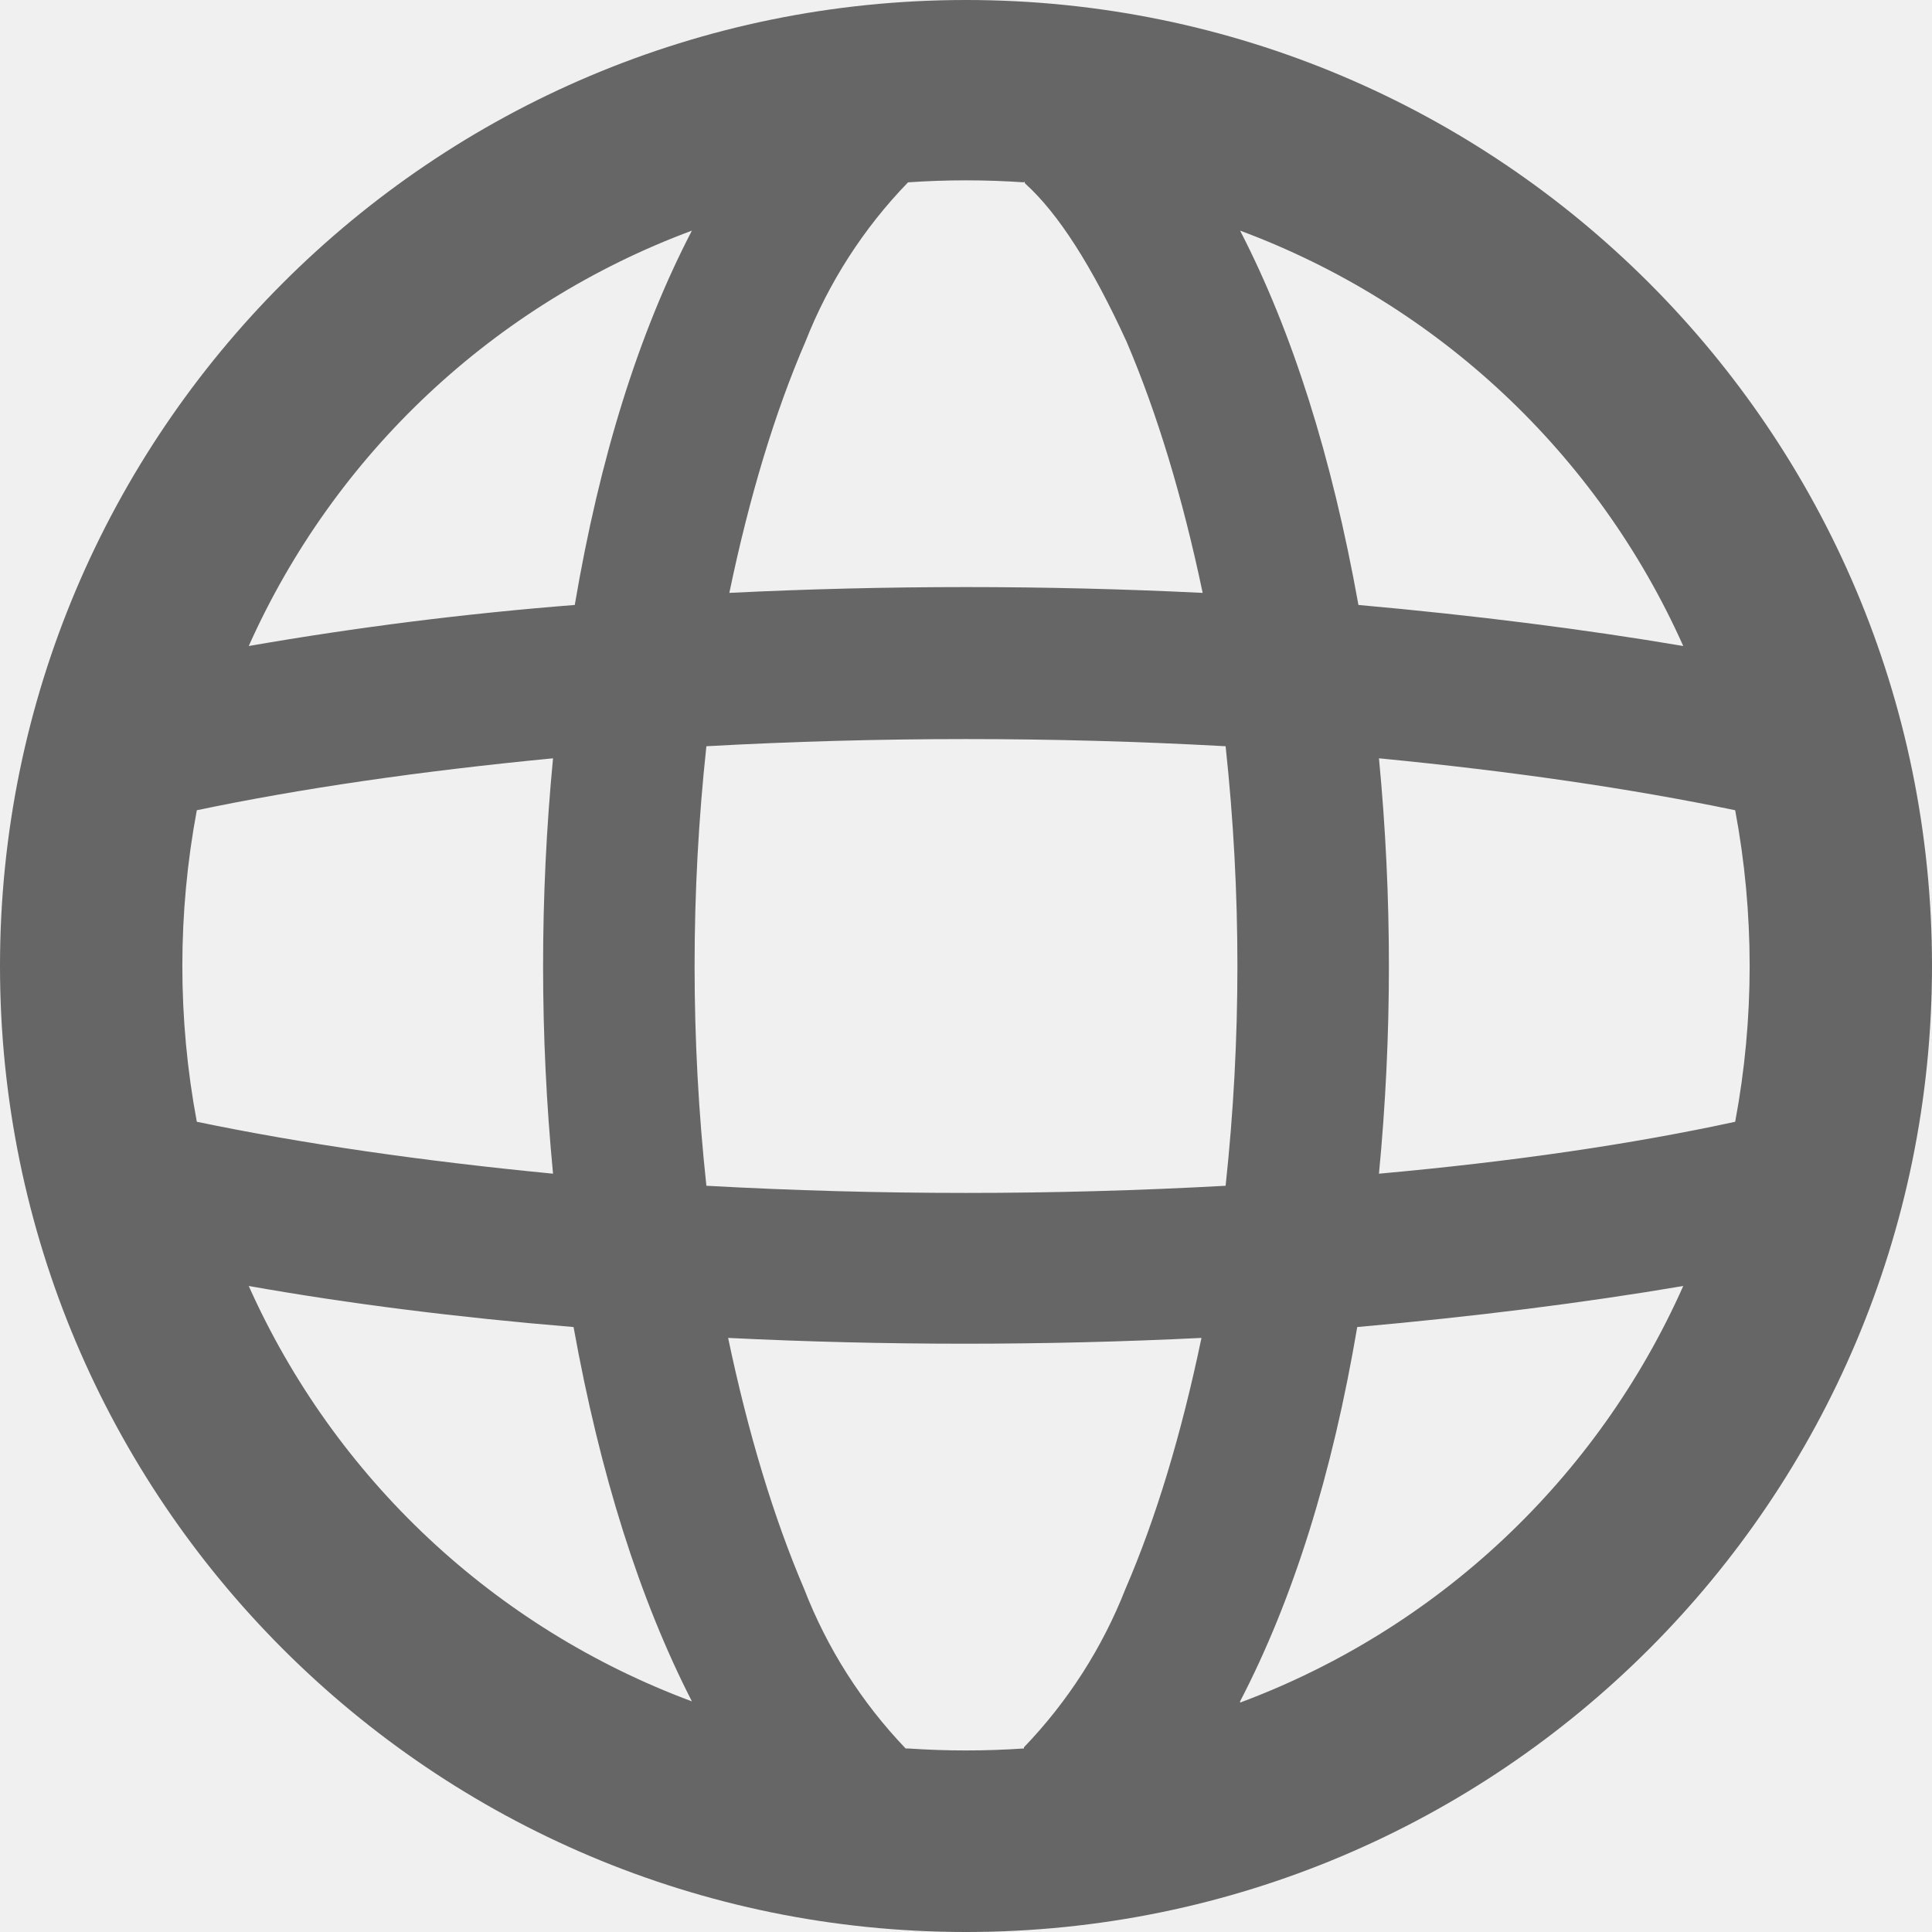
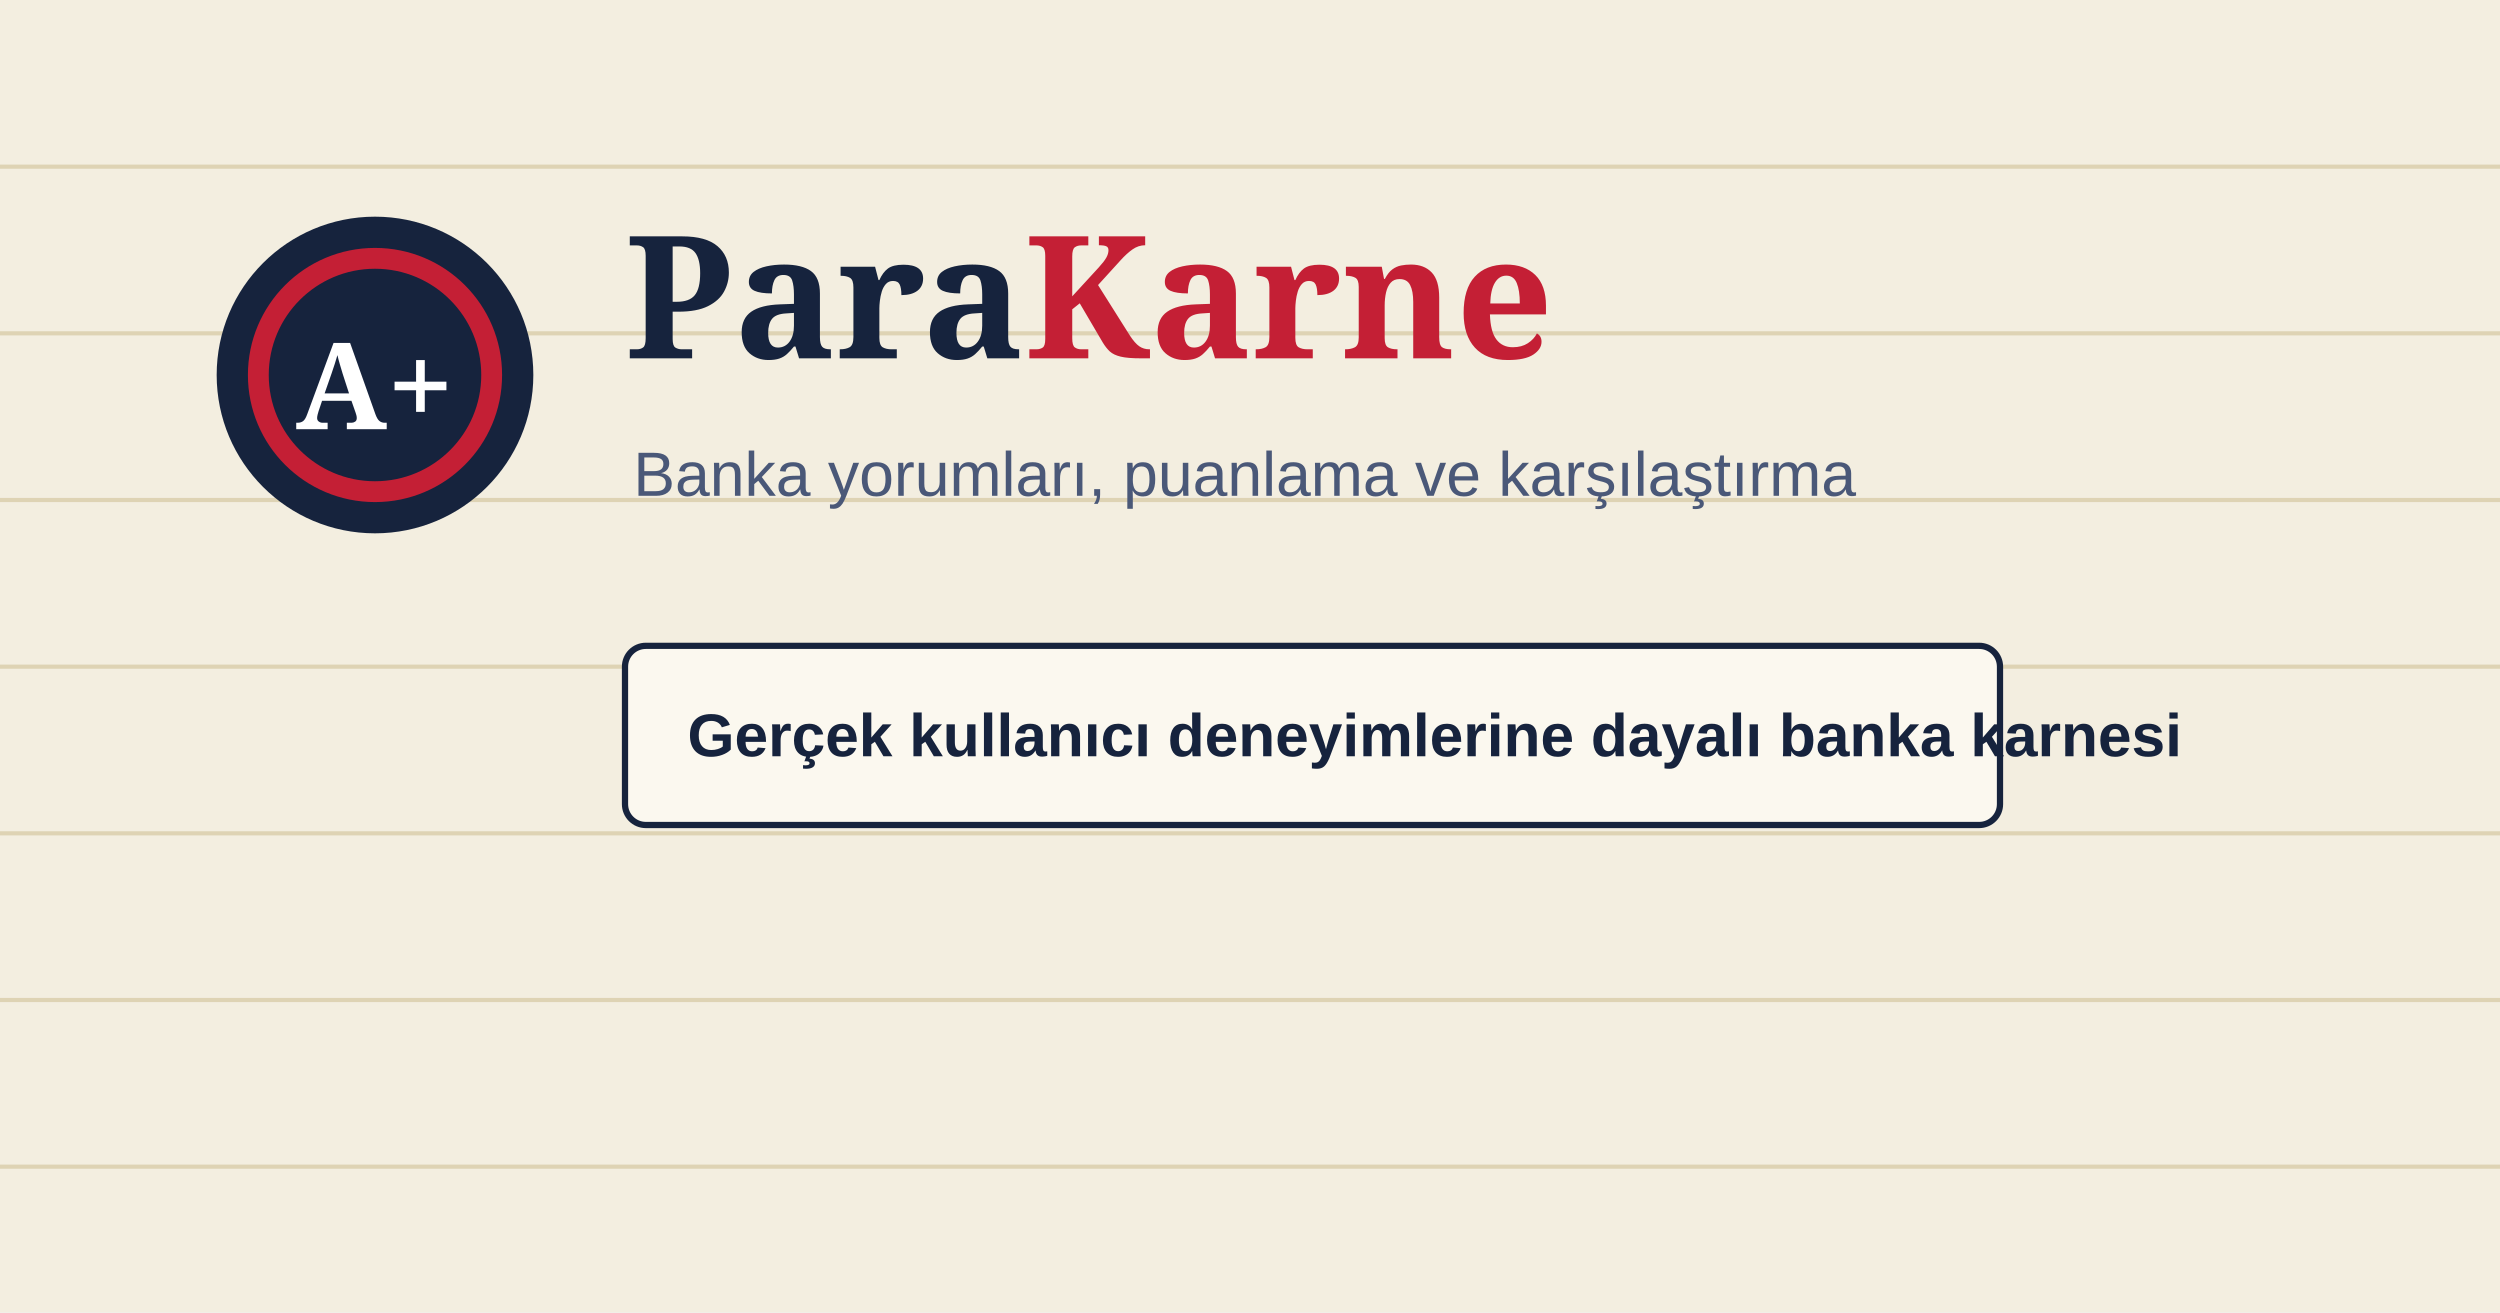
- <svg xmlns="http://www.w3.org/2000/svg" fill="none" viewBox="0 0 16 16">
-   <g clip-path="url(#a)">
-     <path fill-rule="evenodd" clip-rule="evenodd" d="M10.27 14.1a6.5 6.5 0 0 0 3.67-3.45q-1.24.21-2.7.34-.31 1.83-.97 3.1M8 16A8 8 0 1 0 8 0a8 8 0 0 0 0 16m.48-1.52a7 7 0 0 1-.96 0H7.5a4 4 0 0 1-.84-1.32q-.38-.89-.63-2.08a40 40 0 0 0 3.92 0q-.25 1.2-.63 2.08a4 4 0 0 1-.84 1.31zm2.94-4.76q1.66-.15 2.95-.43a7 7 0 0 0 0-2.58q-1.3-.27-2.95-.43a18 18 0 0 1 0 3.44m-1.27-3.54a17 17 0 0 1 0 3.64 39 39 0 0 1-4.3 0 17 17 0 0 1 0-3.64 39 39 0 0 1 4.3 0m1.1-1.17q1.45.13 2.69.34a6.5 6.5 0 0 0-3.67-3.44q.65 1.26.98 3.1M8.48 1.5l.01.02q.41.37.84 1.31.38.89.63 2.08a40 40 0 0 0-3.92 0q.25-1.2.63-2.08a4 4 0 0 1 .85-1.32 7 7 0 0 1 .96 0m-2.75.4a6.5 6.5 0 0 0-3.67 3.44 29 29 0 0 1 2.7-.34q.31-1.83.97-3.1M4.58 6.28q-1.66.16-2.95.43a7 7 0 0 0 0 2.58q1.3.27 2.95.43a18 18 0 0 1 0-3.44m.17 4.71q-1.45-.12-2.69-.34a6.5 6.5 0 0 0 3.67 3.44q-.65-1.27-.98-3.1" fill="#666" />
-   </g>
-   <defs>
-     <clipPath id="a">
-       <path fill="#fff" d="M0 0h16v16H0z" />
-     </clipPath>
-   </defs>
+ <svg xmlns="http://www.w3.org/2000/svg" width="1200" height="630" viewBox="0 0 1200 630">
+   <rect width="1200" height="630" fill="#f3eee0" />
+   <path d="M0 80H1200M0 160H1200M0 240H1200M0 320H1200M0 400H1200M0 480H1200M0 560H1200" stroke="#ded3b4" stroke-width="2" />
+   <circle cx="180" cy="180" r="76" fill="#16233d" />
+   <circle cx="180" cy="180" r="56" fill="none" stroke="#c41f35" stroke-width="10" />
+   <text x="180" y="206" text-anchor="middle" font-family="Georgia, serif" font-size="58" font-weight="900" fill="#ffffff">A+</text>
+   <text x="300" y="172" font-family="Georgia, serif" font-size="82" font-weight="800" fill="#16233d">Para<tspan fill="#c41f35">Karne</tspan>
+   </text>
+   <text x="304" y="238" font-family="Arial, sans-serif" font-size="30" fill="#4a5878">Banka yorumları, puanlama ve karşılaştırma</text>
+   <rect x="300" y="310" width="660" height="86" rx="10" fill="#fbf8ef" stroke="#16233d" stroke-width="3" />
+   <text x="330" y="363" font-family="Arial, sans-serif" font-size="29" font-weight="700" fill="#16233d">Gerçek kullanıcı deneyimlerine dayalı banka karnesi</text>
</svg>
